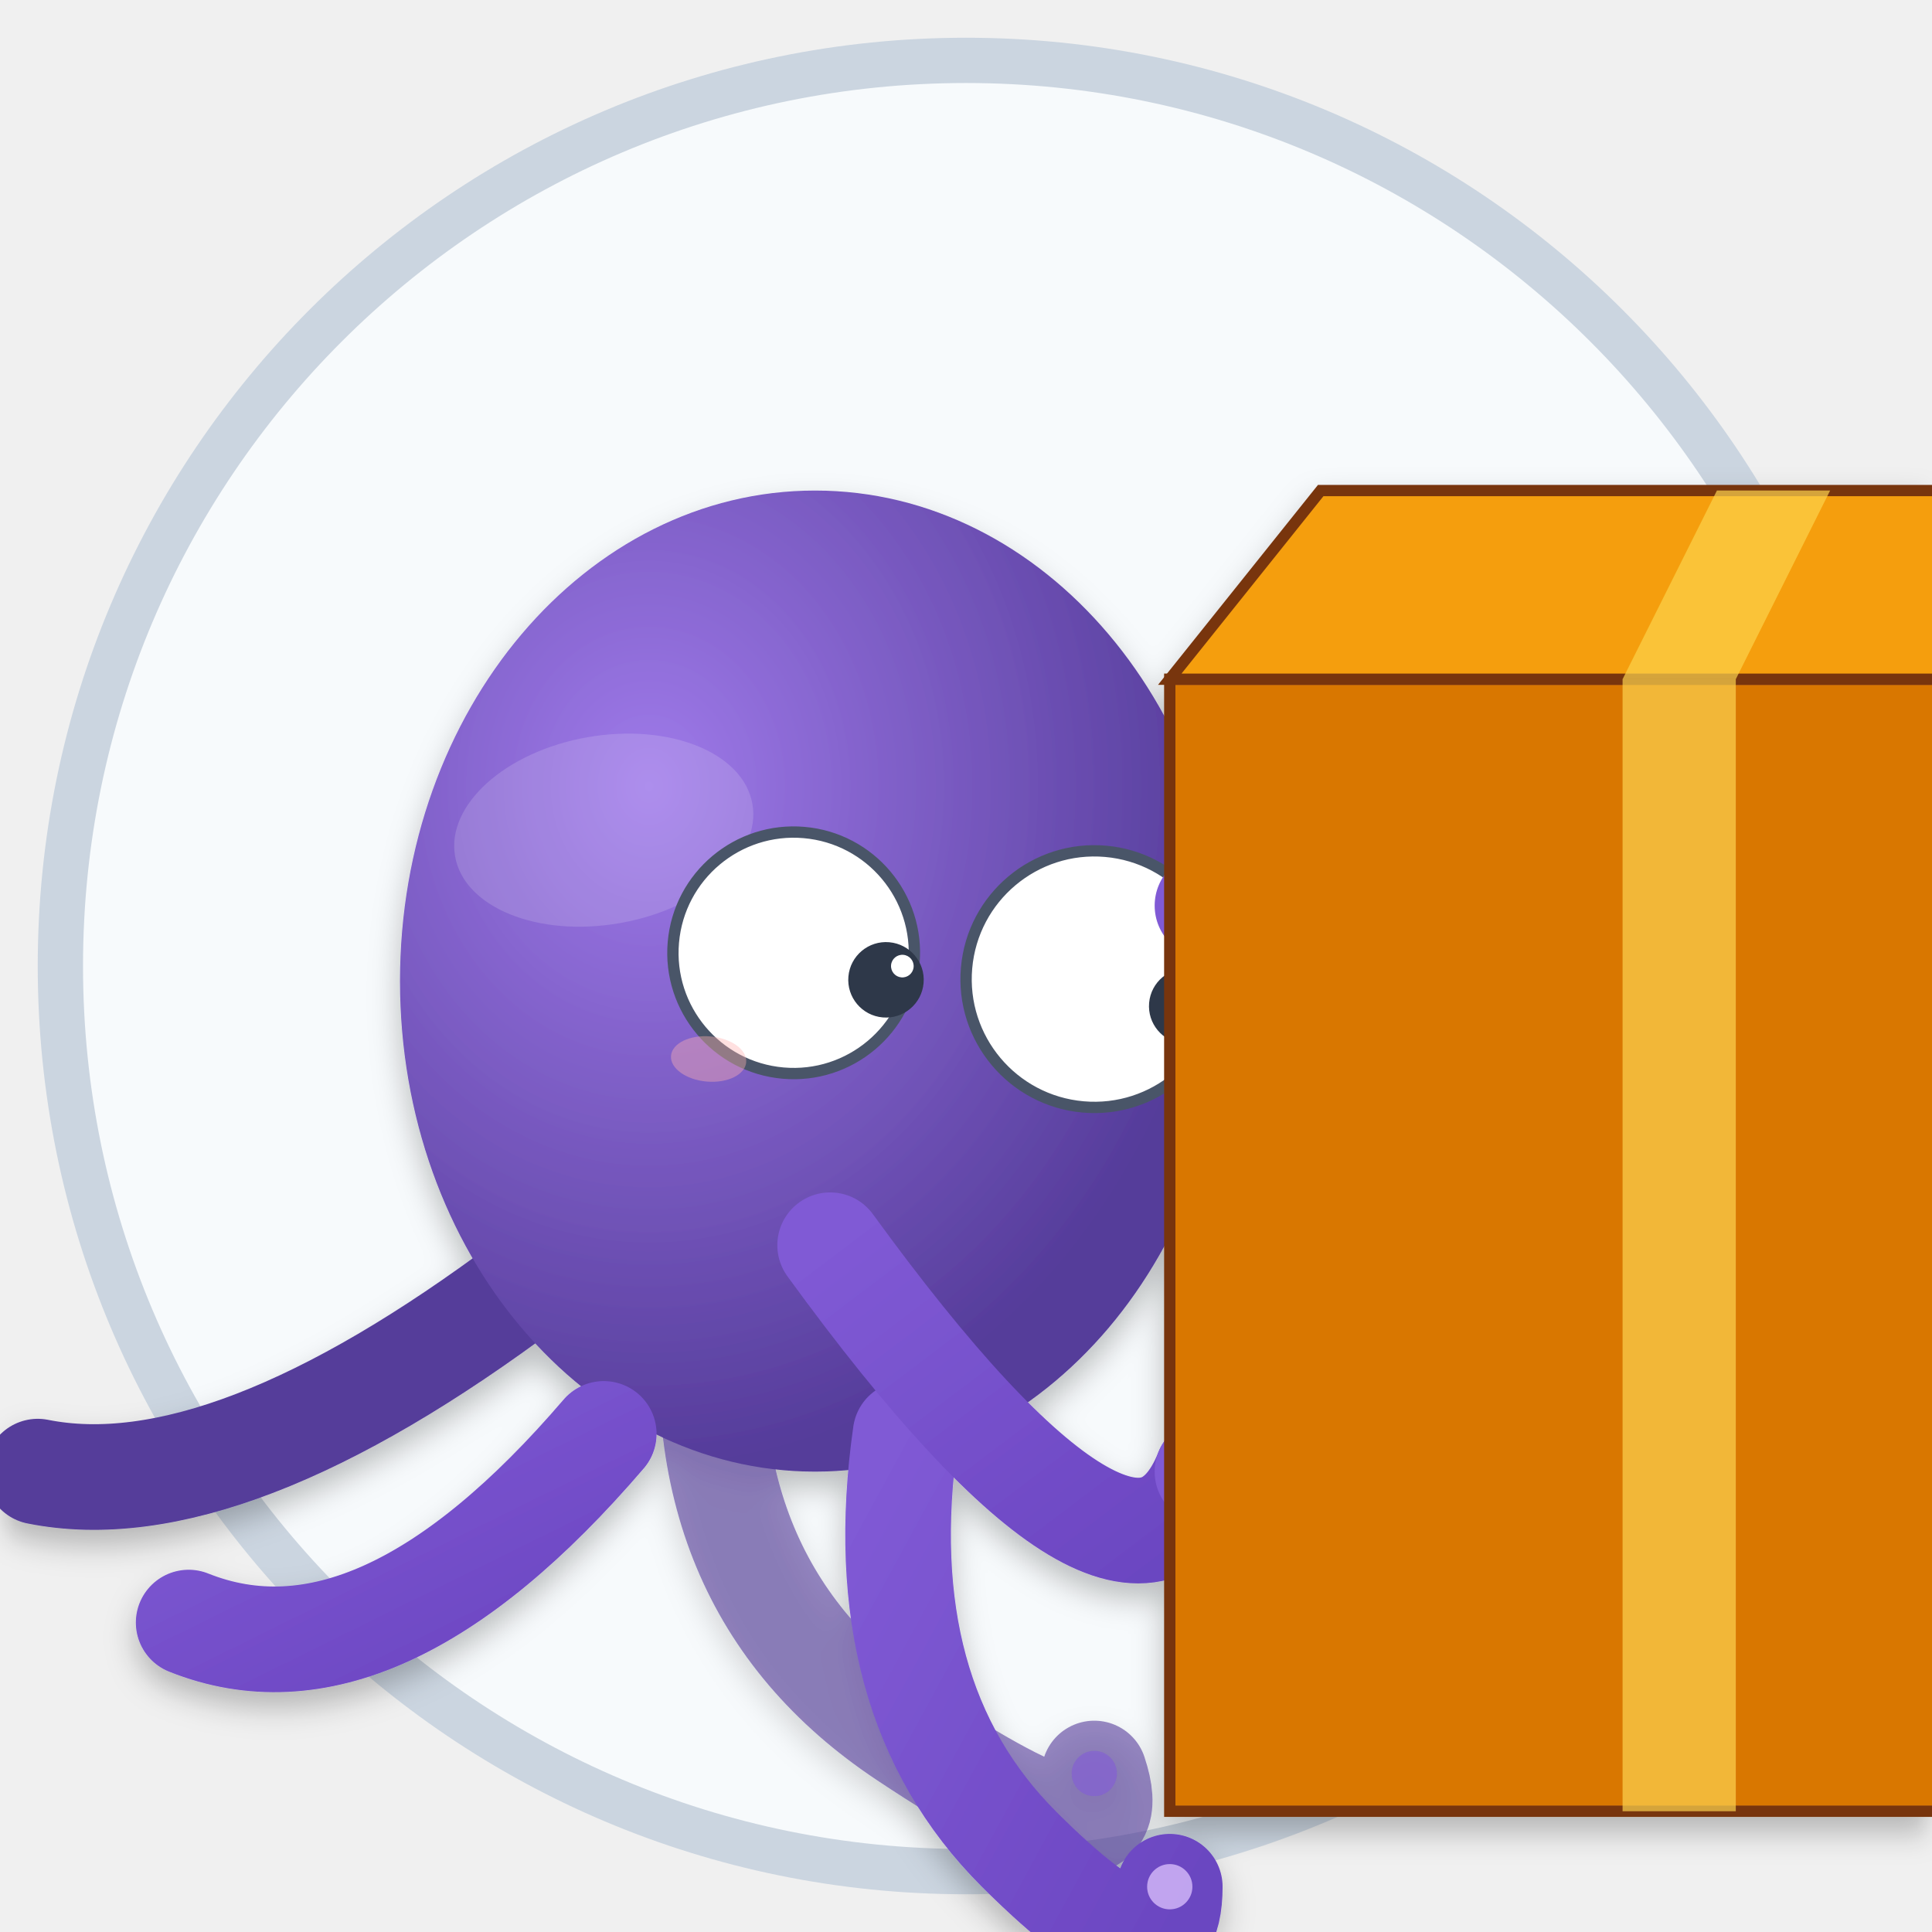
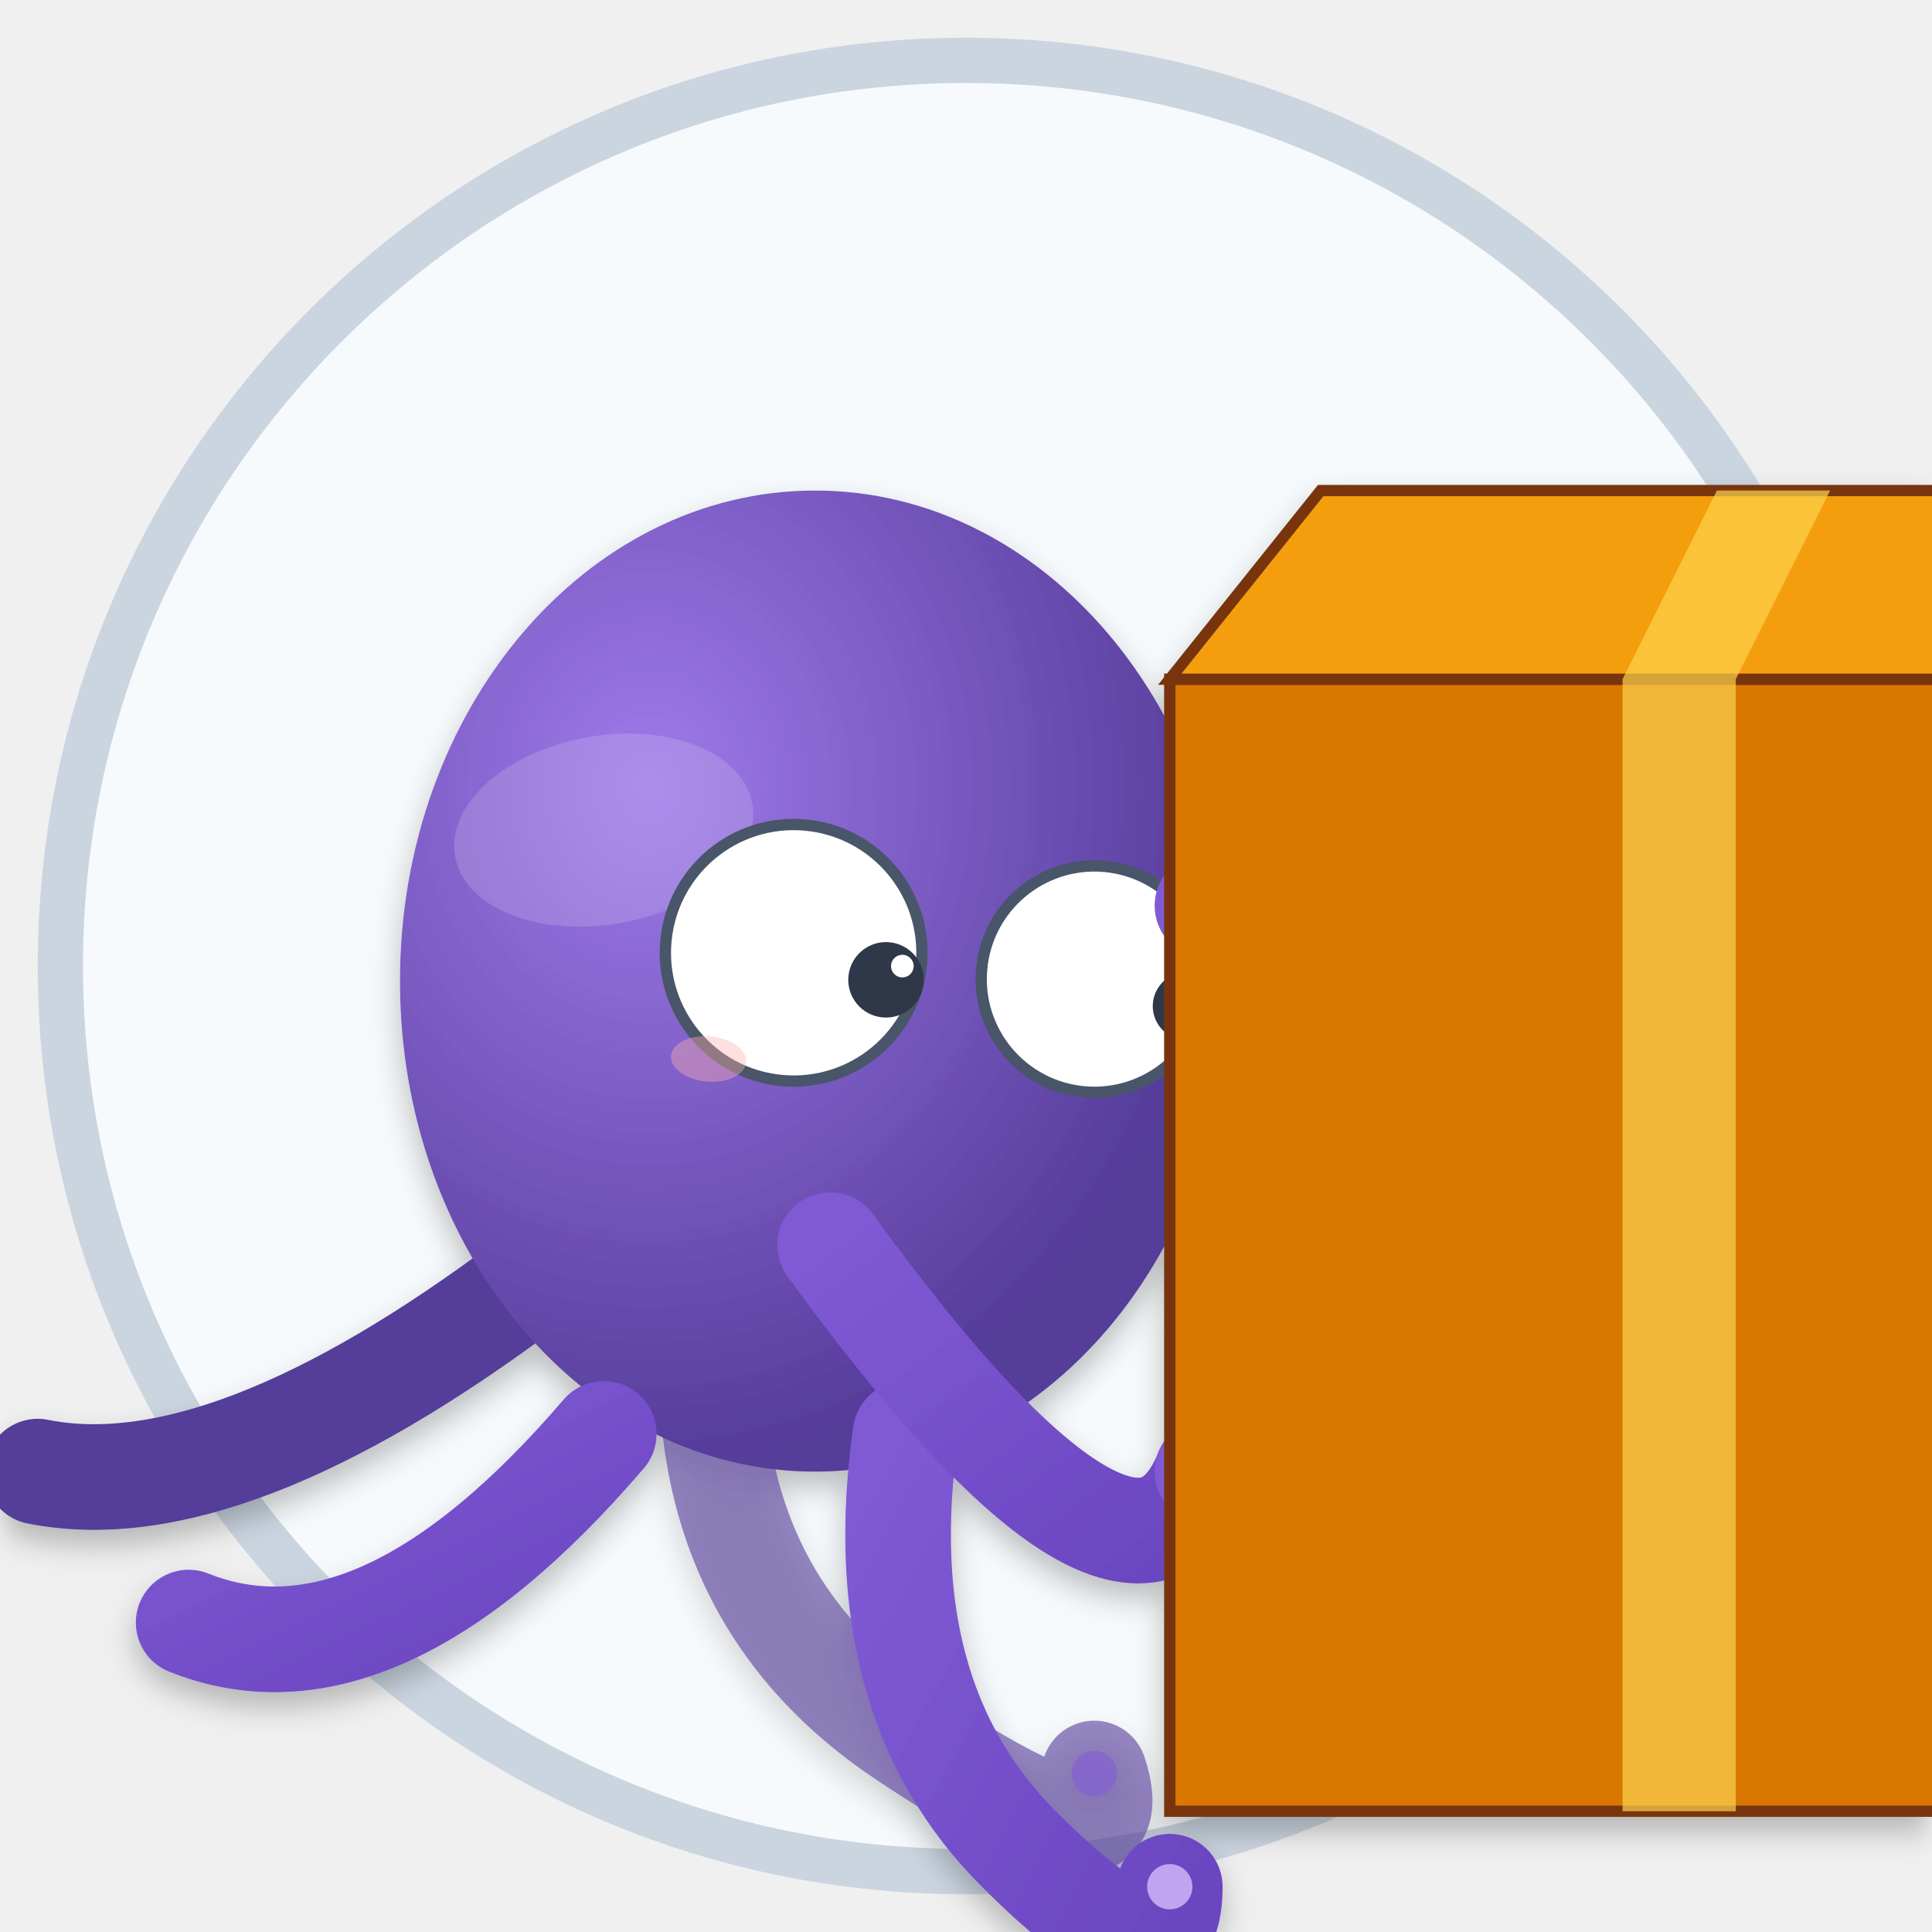
<svg xmlns="http://www.w3.org/2000/svg" width="512" height="512" viewBox="0 0 512 512">
  <defs>
    <radialGradient id="bodyGrad" cx="30%" cy="30%" r="70%" fx="30%" fy="30%">
      <stop offset="0%" style="stop-color:#9f7aea;stop-opacity:1" />
      <stop offset="100%" style="stop-color:#553c9a;stop-opacity:1" />
    </radialGradient>
    <linearGradient id="tentacleGrad" x1="0%" y1="0%" x2="100%" y2="100%">
      <stop offset="0%" style="stop-color:#805ad5;stop-opacity:1" />
      <stop offset="100%" style="stop-color:#6b46c1;stop-opacity:1" />
    </linearGradient>
    <filter id="shadow" x="-20%" y="-20%" width="140%" height="140%">
      <feDropShadow dx="0" dy="4" stdDeviation="4" flood-color="#000" flood-opacity="0.25" />
    </filter>
  </defs>
  <circle cx="256" cy="256" r="240" fill="#f7fafc" stroke="#cbd5e0" stroke-width="12" />
  <g transform="translate(0, 40)" filter="url(#shadow)" />
  <g transform="translate(0, 40)" filter="url(#shadow)">
    <path d="M140,300 Q60,360 10,350" fill="none" stroke="#553c9a" stroke-width="28" stroke-linecap="round" />
    <path d="M190,300 Q180,380 240,420 T290,430" fill="none" stroke="#553c9a" stroke-width="28" stroke-linecap="round" opacity="0.6" />
    <circle cx="290" cy="430" r="6" fill="#805ad5" opacity="0.6" />
    <path d="M170,230 Q250,150 320,200" fill="none" stroke="#553c9a" stroke-width="28" stroke-linecap="round" />
    <ellipse cx="216" cy="220" rx="110" ry="130" fill="url(#bodyGrad)" />
    <ellipse cx="160" cy="180" rx="40" ry="25" fill="#ffffff" opacity="0.15" transform="rotate(-10, 160, 180)" />
    <g transform="translate(0, 0) rotate(5, 296, 220)">
-       <circle cx="210" cy="220" r="32" fill="#ffffff" stroke="#4a5568" stroke-width="3" />
+       <circle cx="210" cy="220" r="34" fill="#ffffff" stroke="#4a5568" stroke-width="3" />
      <circle cx="235" cy="225" r="10" fill="#2d3748" />
      <circle cx="239" cy="221" r="3" fill="#ffffff" />
-       <circle cx="290" cy="220" r="34" fill="#ffffff" stroke="#4a5568" stroke-width="3" />
-       <circle cx="315" cy="225" r="10" fill="#2d3748" />
-       <circle cx="321" cy="221" r="3" fill="#ffffff" />
+       <circle cx="290" cy="220" r="30" fill="#ffffff" stroke="#4a5568" stroke-width="3" />
+       <circle cx="315" cy="225" r="9" fill="#2d3748" />
+       <circle cx="321" cy="221" r="2.5" fill="#ffffff" />
      <ellipse cx="190" cy="250" rx="10" ry="6" fill="#feb2b2" opacity="0.4" />
-       <ellipse cx="330" cy="255" rx="12" ry="8" fill="#feb2b2" opacity="0.5" />
+       <ellipse cx="330" cy="255" rx="10" ry="6" fill="#feb2b2" opacity="0.5" />
    </g>
    <path d="M160,340 Q100,410 50,390" fill="none" stroke="url(#tentacleGrad)" stroke-width="28" stroke-linecap="round" />
    <path d="M240,340 Q230,410 270,450 T310,460" fill="none" stroke="url(#tentacleGrad)" stroke-width="28" stroke-linecap="round" />
    <circle cx="310" cy="460" r="6" fill="#d6bcfa" opacity="0.8" />
    <circle cx="320" cy="200" r="14" fill="#805ad5" />
    <circle cx="320" cy="200" r="6" fill="#d6bcfa" opacity="0.9" />
    <path d="M220,290 Q300,400 320,350" fill="none" stroke="url(#tentacleGrad)" stroke-width="28" stroke-linecap="round" />
    <circle cx="320" cy="350" r="14" fill="#805ad5" />
    <circle cx="320" cy="350" r="6" fill="#d6bcfa" opacity="0.9" />
    <g transform="translate(310, 90)">
      <rect x="0" y="50" width="280" height="300" fill="#d97706" stroke="#78350f" stroke-width="3" />
      <path d="M0,50 L40,0 L320,0 L280,50 Z" fill="#f59e0b" stroke="#78350f" stroke-width="3" />
      <rect x="120" y="50" width="30" height="300" fill="#fcd34d" opacity="0.7" />
      <path d="M120,50 L145,0 L175,0 L150,50 Z" fill="#fcd34d" opacity="0.7" />
    </g>
  </g>
</svg>
